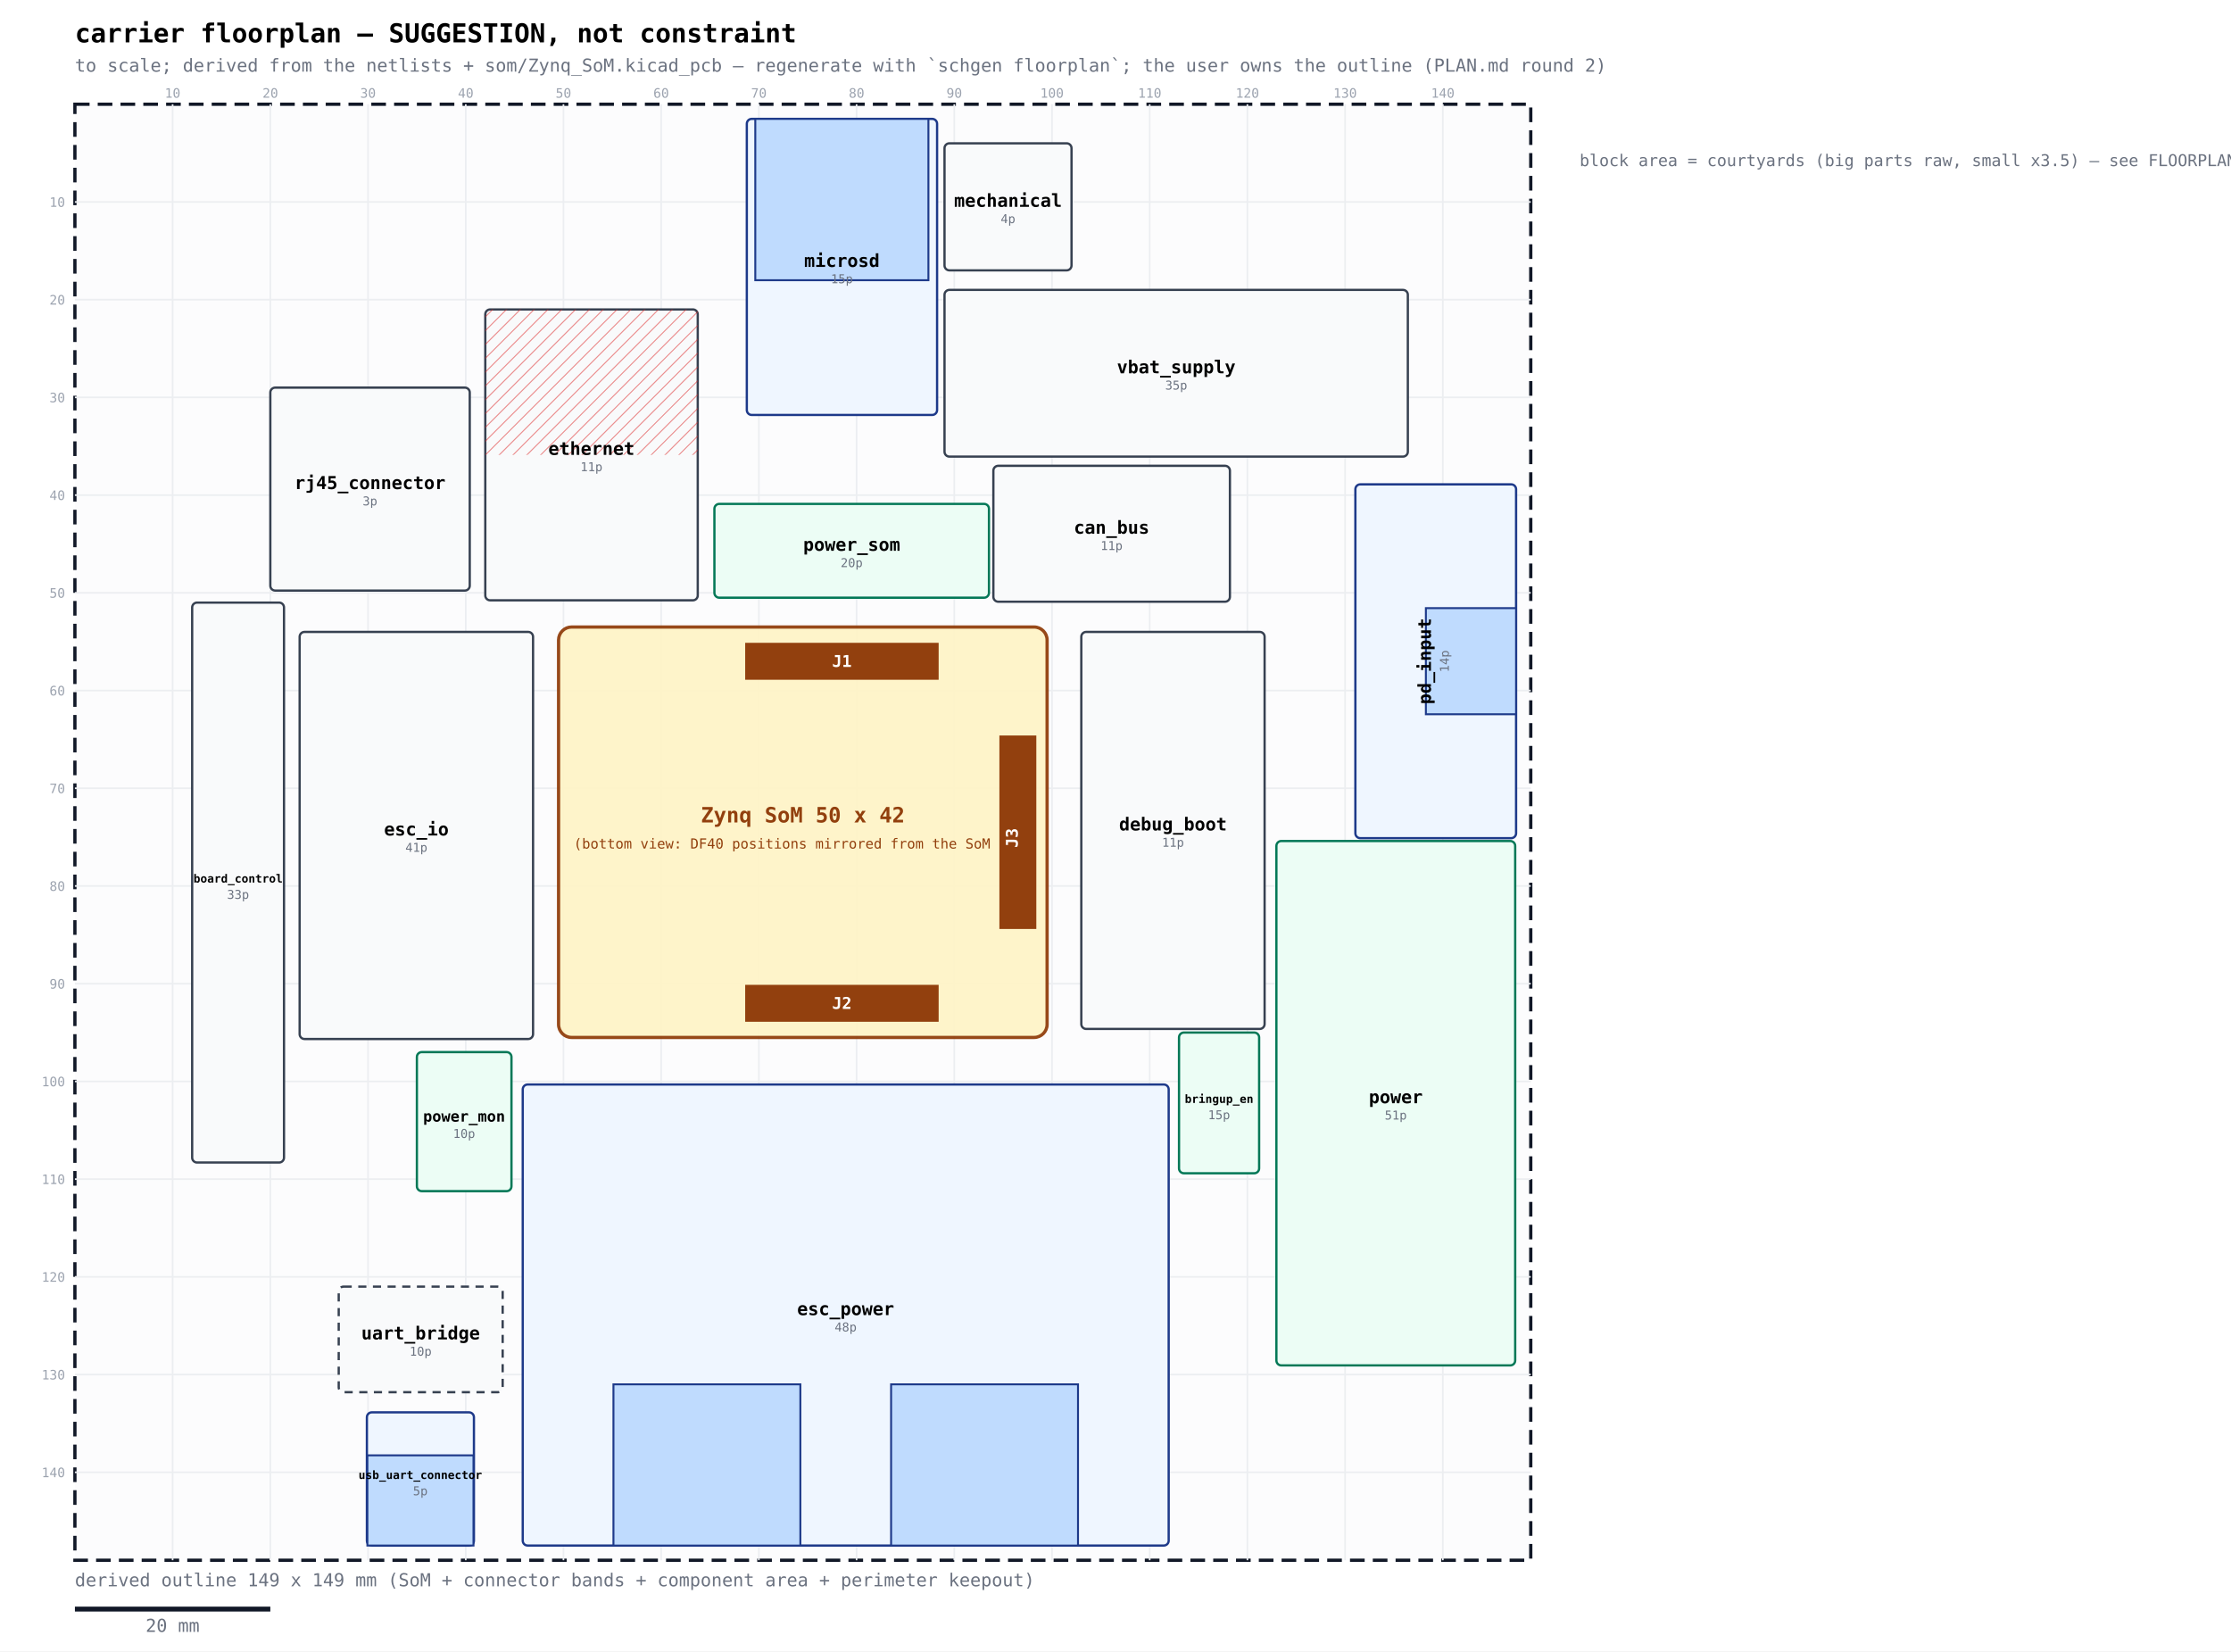
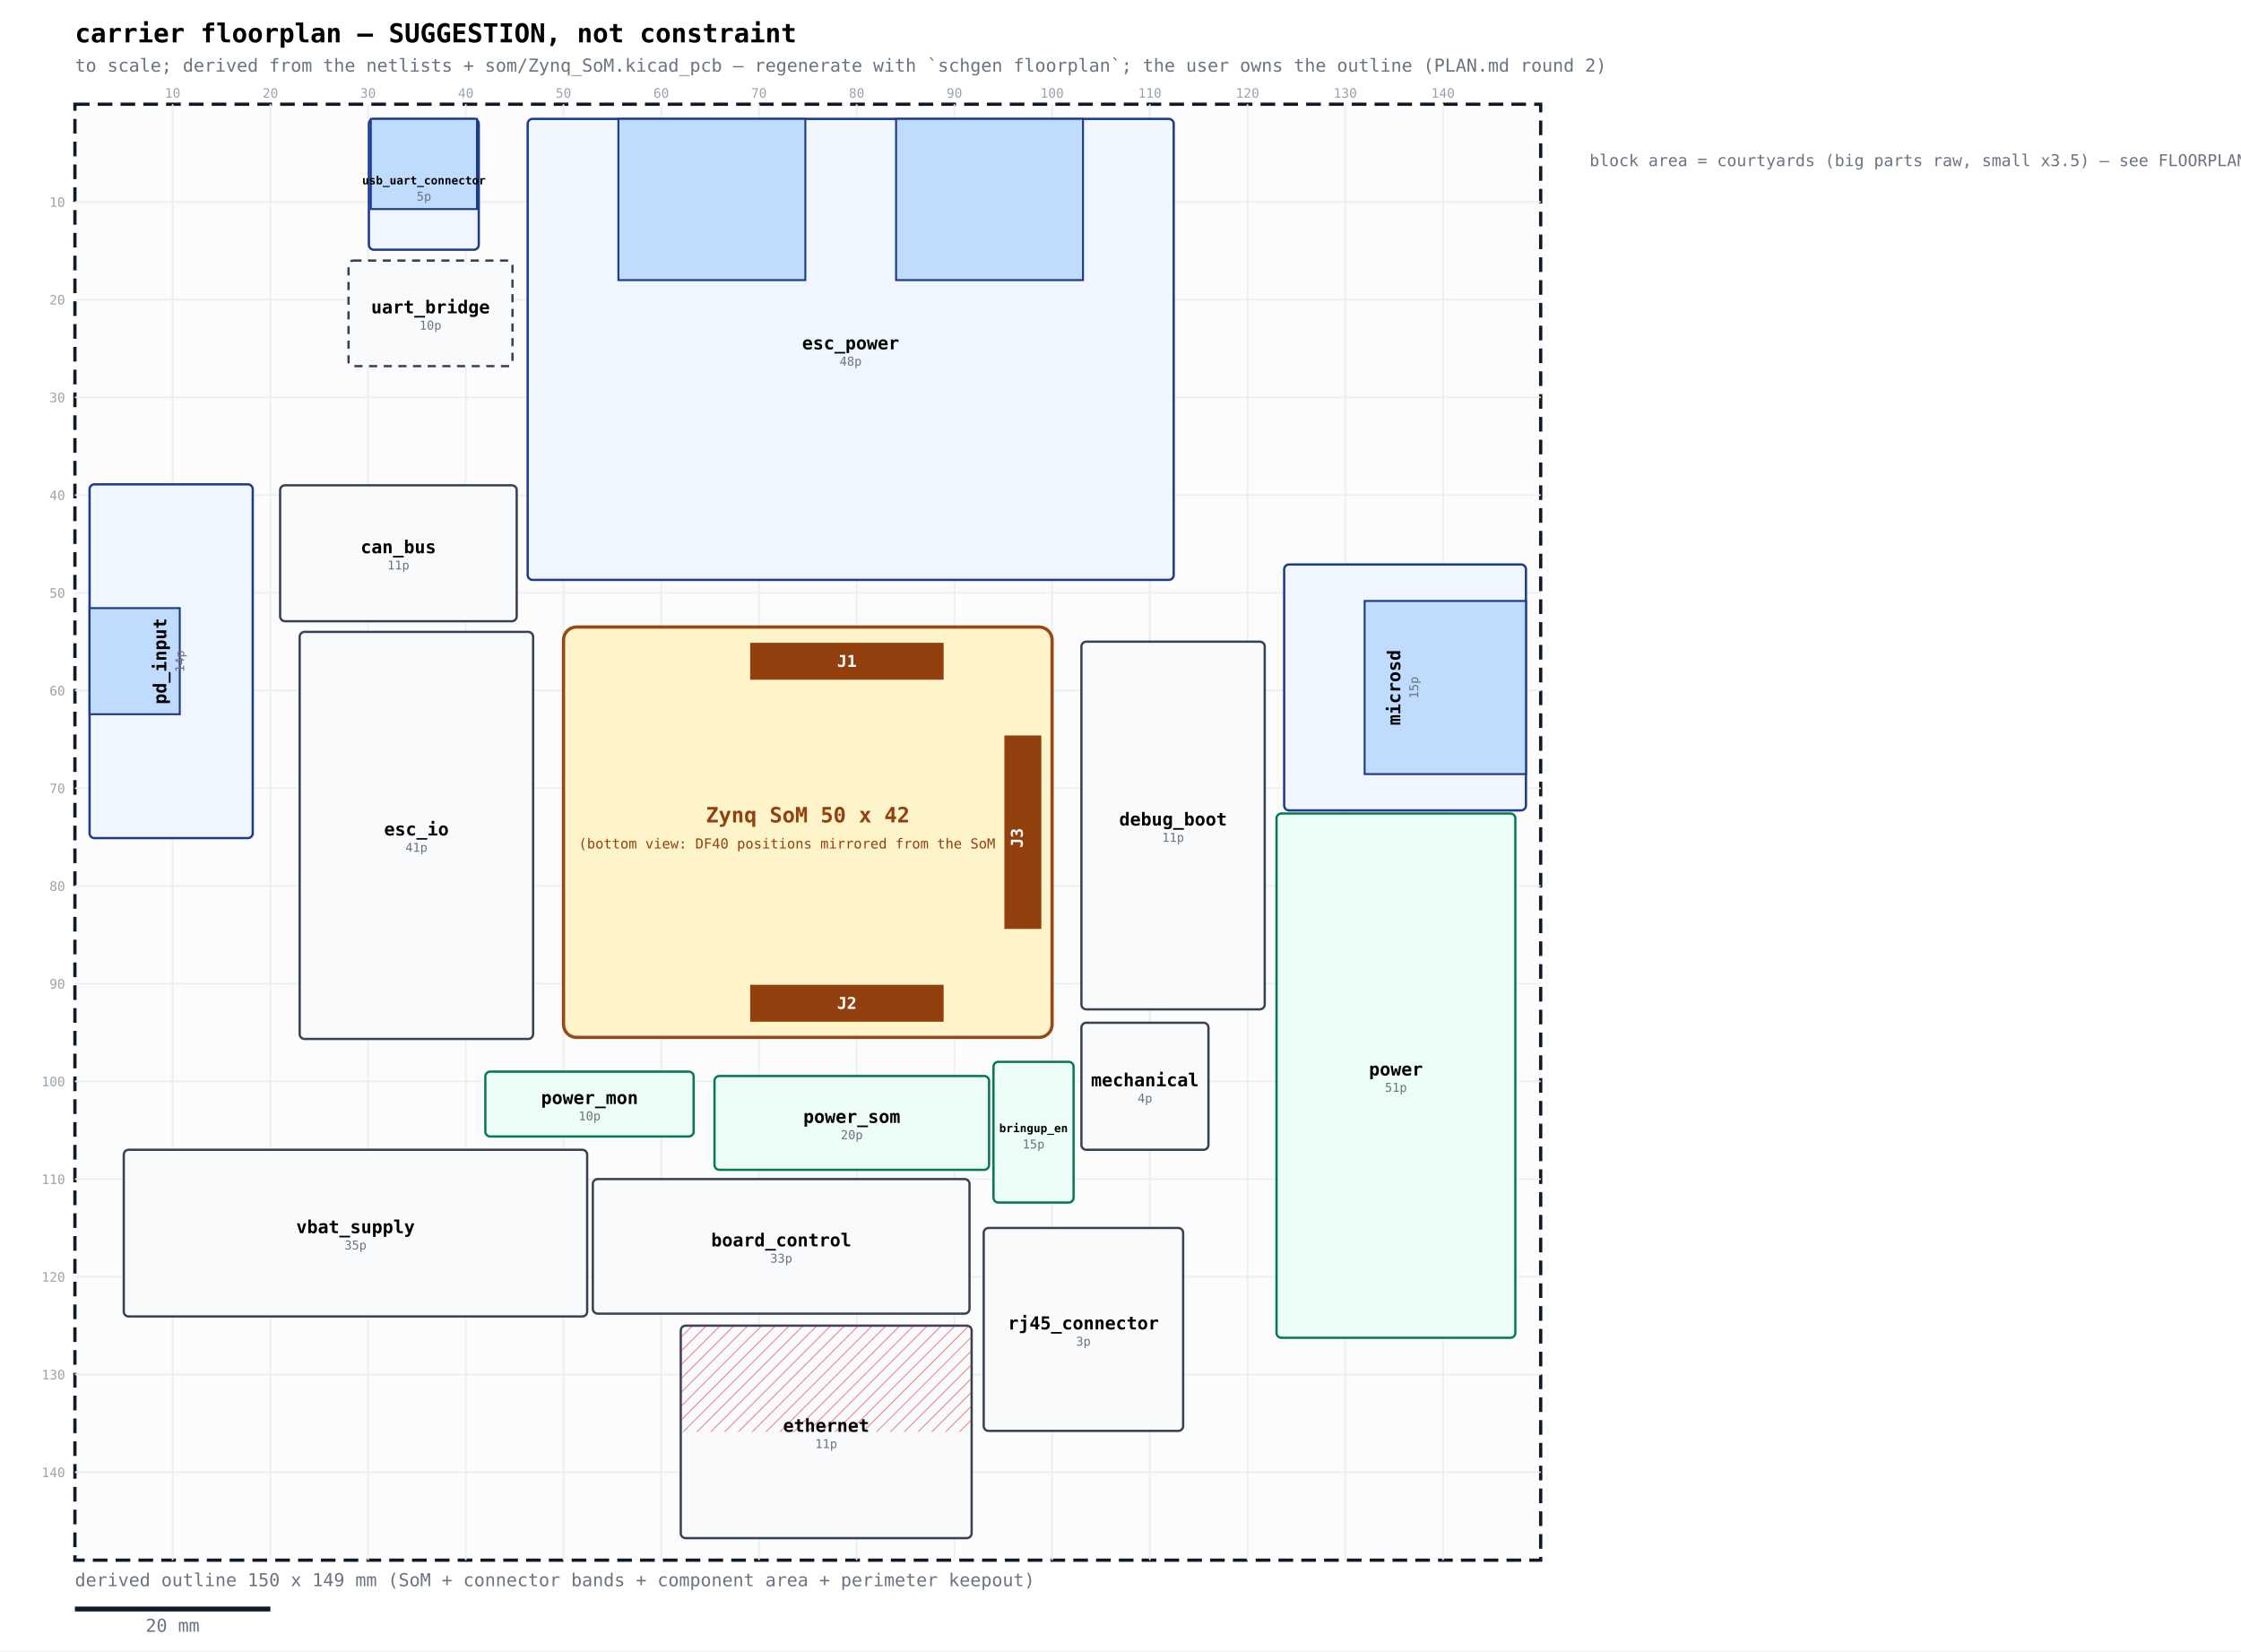
- <svg xmlns="http://www.w3.org/2000/svg" viewBox="0 0 1370 1014" font-family="ui-monospace, SFMono-Regular, Menlo, monospace" font-size="11">
+ <svg xmlns="http://www.w3.org/2000/svg" viewBox="0 0 1376 1014" font-family="ui-monospace, SFMono-Regular, Menlo, monospace" font-size="11">
  <defs>
    <pattern id="keepout" width="6" height="6" patternUnits="userSpaceOnUse" patternTransform="rotate(45)">
      <line x1="0" y1="0" x2="0" y2="6" stroke="#dc2626" stroke-width="1.2" />
    </pattern>
  </defs>
-   <rect width="1370" height="1014" fill="white" />
+   <rect width="1376" height="1014" fill="white" />
  <text x="46.0" y="26" font-size="16" font-weight="bold">carrier floorplan — SUGGESTION, not constraint</text>
  <text x="46.0" y="44" fill="#6b7280">to scale; derived from the netlists + som/Zynq_SoM.kicad_pcb — regenerate with `schgen floorplan`; the user owns the outline (PLAN.md round 2)</text>
-   <rect x="46.0" y="64.0" width="894" height="894" fill="#fcfcfd" stroke="#111827" stroke-width="2" stroke-dasharray="9,5" />
+   <rect x="46.0" y="64.0" width="900" height="894" fill="#fcfcfd" stroke="#111827" stroke-width="2" stroke-dasharray="9,5" />
  <line x1="106.0" y1="64.0" x2="106.0" y2="958.0" stroke="#eceef1" stroke-width="1" />
  <text x="106.0" y="60.0" fill="#9ca3af" font-size="8" text-anchor="middle">10</text>
  <line x1="166.0" y1="64.0" x2="166.0" y2="958.0" stroke="#eceef1" stroke-width="1" />
  <text x="166.0" y="60.0" fill="#9ca3af" font-size="8" text-anchor="middle">20</text>
  <line x1="226.0" y1="64.0" x2="226.0" y2="958.0" stroke="#eceef1" stroke-width="1" />
  <text x="226.0" y="60.0" fill="#9ca3af" font-size="8" text-anchor="middle">30</text>
  <line x1="286.0" y1="64.0" x2="286.0" y2="958.0" stroke="#eceef1" stroke-width="1" />
  <text x="286.0" y="60.0" fill="#9ca3af" font-size="8" text-anchor="middle">40</text>
  <line x1="346.0" y1="64.0" x2="346.0" y2="958.0" stroke="#eceef1" stroke-width="1" />
  <text x="346.0" y="60.0" fill="#9ca3af" font-size="8" text-anchor="middle">50</text>
  <line x1="406.0" y1="64.0" x2="406.0" y2="958.0" stroke="#eceef1" stroke-width="1" />
  <text x="406.0" y="60.0" fill="#9ca3af" font-size="8" text-anchor="middle">60</text>
  <line x1="466.0" y1="64.0" x2="466.0" y2="958.0" stroke="#eceef1" stroke-width="1" />
  <text x="466.0" y="60.0" fill="#9ca3af" font-size="8" text-anchor="middle">70</text>
  <line x1="526.0" y1="64.0" x2="526.0" y2="958.0" stroke="#eceef1" stroke-width="1" />
  <text x="526.0" y="60.0" fill="#9ca3af" font-size="8" text-anchor="middle">80</text>
  <line x1="586.0" y1="64.0" x2="586.0" y2="958.0" stroke="#eceef1" stroke-width="1" />
  <text x="586.0" y="60.0" fill="#9ca3af" font-size="8" text-anchor="middle">90</text>
  <line x1="646.0" y1="64.0" x2="646.0" y2="958.0" stroke="#eceef1" stroke-width="1" />
  <text x="646.0" y="60.0" fill="#9ca3af" font-size="8" text-anchor="middle">100</text>
  <line x1="706.0" y1="64.0" x2="706.0" y2="958.0" stroke="#eceef1" stroke-width="1" />
  <text x="706.0" y="60.0" fill="#9ca3af" font-size="8" text-anchor="middle">110</text>
  <line x1="766.0" y1="64.0" x2="766.0" y2="958.0" stroke="#eceef1" stroke-width="1" />
  <text x="766.0" y="60.0" fill="#9ca3af" font-size="8" text-anchor="middle">120</text>
  <line x1="826.0" y1="64.0" x2="826.0" y2="958.0" stroke="#eceef1" stroke-width="1" />
  <text x="826.0" y="60.0" fill="#9ca3af" font-size="8" text-anchor="middle">130</text>
  <line x1="886.0" y1="64.0" x2="886.0" y2="958.0" stroke="#eceef1" stroke-width="1" />
  <text x="886.0" y="60.0" fill="#9ca3af" font-size="8" text-anchor="middle">140</text>
-   <line x1="46.0" y1="124.0" x2="940.0" y2="124.0" stroke="#eceef1" stroke-width="1" />
+   <line x1="46.0" y1="124.0" x2="946.0" y2="124.0" stroke="#eceef1" stroke-width="1" />
  <text x="40.0" y="127.0" fill="#9ca3af" font-size="8" text-anchor="end">10</text>
-   <line x1="46.0" y1="184.0" x2="940.0" y2="184.0" stroke="#eceef1" stroke-width="1" />
+   <line x1="46.0" y1="184.0" x2="946.0" y2="184.0" stroke="#eceef1" stroke-width="1" />
  <text x="40.0" y="187.0" fill="#9ca3af" font-size="8" text-anchor="end">20</text>
-   <line x1="46.0" y1="244.0" x2="940.0" y2="244.0" stroke="#eceef1" stroke-width="1" />
+   <line x1="46.0" y1="244.0" x2="946.0" y2="244.0" stroke="#eceef1" stroke-width="1" />
  <text x="40.0" y="247.0" fill="#9ca3af" font-size="8" text-anchor="end">30</text>
-   <line x1="46.0" y1="304.0" x2="940.0" y2="304.0" stroke="#eceef1" stroke-width="1" />
+   <line x1="46.0" y1="304.0" x2="946.0" y2="304.0" stroke="#eceef1" stroke-width="1" />
  <text x="40.0" y="307.0" fill="#9ca3af" font-size="8" text-anchor="end">40</text>
-   <line x1="46.0" y1="364.0" x2="940.0" y2="364.0" stroke="#eceef1" stroke-width="1" />
+   <line x1="46.0" y1="364.0" x2="946.0" y2="364.0" stroke="#eceef1" stroke-width="1" />
  <text x="40.0" y="367.0" fill="#9ca3af" font-size="8" text-anchor="end">50</text>
-   <line x1="46.0" y1="424.0" x2="940.0" y2="424.0" stroke="#eceef1" stroke-width="1" />
+   <line x1="46.0" y1="424.0" x2="946.0" y2="424.0" stroke="#eceef1" stroke-width="1" />
  <text x="40.0" y="427.0" fill="#9ca3af" font-size="8" text-anchor="end">60</text>
-   <line x1="46.0" y1="484.0" x2="940.0" y2="484.0" stroke="#eceef1" stroke-width="1" />
+   <line x1="46.0" y1="484.0" x2="946.0" y2="484.0" stroke="#eceef1" stroke-width="1" />
  <text x="40.0" y="487.0" fill="#9ca3af" font-size="8" text-anchor="end">70</text>
-   <line x1="46.0" y1="544.0" x2="940.0" y2="544.0" stroke="#eceef1" stroke-width="1" />
+   <line x1="46.0" y1="544.0" x2="946.0" y2="544.0" stroke="#eceef1" stroke-width="1" />
  <text x="40.0" y="547.0" fill="#9ca3af" font-size="8" text-anchor="end">80</text>
-   <line x1="46.0" y1="604.0" x2="940.0" y2="604.0" stroke="#eceef1" stroke-width="1" />
+   <line x1="46.0" y1="604.0" x2="946.0" y2="604.0" stroke="#eceef1" stroke-width="1" />
  <text x="40.0" y="607.0" fill="#9ca3af" font-size="8" text-anchor="end">90</text>
-   <line x1="46.0" y1="664.0" x2="940.0" y2="664.0" stroke="#eceef1" stroke-width="1" />
+   <line x1="46.0" y1="664.0" x2="946.0" y2="664.0" stroke="#eceef1" stroke-width="1" />
  <text x="40.0" y="667.0" fill="#9ca3af" font-size="8" text-anchor="end">100</text>
-   <line x1="46.0" y1="724.0" x2="940.0" y2="724.0" stroke="#eceef1" stroke-width="1" />
+   <line x1="46.0" y1="724.0" x2="946.0" y2="724.0" stroke="#eceef1" stroke-width="1" />
  <text x="40.0" y="727.0" fill="#9ca3af" font-size="8" text-anchor="end">110</text>
-   <line x1="46.0" y1="784.0" x2="940.0" y2="784.0" stroke="#eceef1" stroke-width="1" />
+   <line x1="46.0" y1="784.0" x2="946.0" y2="784.0" stroke="#eceef1" stroke-width="1" />
  <text x="40.0" y="787.0" fill="#9ca3af" font-size="8" text-anchor="end">120</text>
-   <line x1="46.0" y1="844.0" x2="940.0" y2="844.0" stroke="#eceef1" stroke-width="1" />
+   <line x1="46.0" y1="844.0" x2="946.0" y2="844.0" stroke="#eceef1" stroke-width="1" />
  <text x="40.0" y="847.0" fill="#9ca3af" font-size="8" text-anchor="end">130</text>
-   <line x1="46.0" y1="904.0" x2="940.0" y2="904.0" stroke="#eceef1" stroke-width="1" />
+   <line x1="46.0" y1="904.0" x2="946.0" y2="904.0" stroke="#eceef1" stroke-width="1" />
  <text x="40.0" y="907.0" fill="#9ca3af" font-size="8" text-anchor="end">140</text>
-   <text x="46.0" y="974.0" fill="#6b7280">derived outline 149 x 149 mm (SoM + connector bands + component area + perimeter keepout)</text>
-   <rect x="118.0" y="370.0" width="56.4" height="343.8" rx="3" fill="#f9fafb" stroke="#374151" stroke-width="1.4" />
-   <text x="146.2" y="541.9" text-anchor="middle" font-size="7.0" font-weight="bold">board_control</text>
-   <text x="146.2" y="551.9" text-anchor="middle" font-size="7.5" fill="#6b7280">33p</text>
-   <rect x="724.0" y="634.0" width="49.2" height="86.4" rx="3" fill="#ecfdf5" stroke="#047857" stroke-width="1.4" />
-   <text x="748.6" y="677.2" text-anchor="middle" font-size="7.0" font-weight="bold">bringup_en</text>
-   <text x="748.6" y="687.2" text-anchor="middle" font-size="7.5" fill="#6b7280">15p</text>
-   <rect x="610.0" y="286.0" width="145.26" height="83.46" rx="3" fill="#f9fafb" stroke="#374151" stroke-width="1.4" />
-   <text x="682.6" y="327.7" text-anchor="middle" font-size="11.0" font-weight="bold">can_bus</text>
-   <text x="682.6" y="337.7" text-anchor="middle" font-size="7.5" fill="#6b7280">11p</text>
-   <rect x="664.0" y="388.0" width="112.56" height="243.78" rx="3" fill="#f9fafb" stroke="#374151" stroke-width="1.4" />
-   <text x="720.3" y="509.9" text-anchor="middle" font-size="11.0" font-weight="bold">debug_boot</text>
-   <text x="720.3" y="519.9" text-anchor="middle" font-size="7.5" fill="#6b7280">11p</text>
+   <text x="46.0" y="974.0" fill="#6b7280">derived outline 150 x 149 mm (SoM + connector bands + component area + perimeter keepout)</text>
+   <rect x="364.0" y="724.0" width="231.3" height="82.62" rx="3" fill="#f9fafb" stroke="#374151" stroke-width="1.4" />
+   <text x="479.7" y="765.3" text-anchor="middle" font-size="11.0" font-weight="bold">board_control</text>
+   <text x="479.7" y="775.3" text-anchor="middle" font-size="7.5" fill="#6b7280">33p</text>
+   <rect x="610.0" y="652.0" width="49.2" height="86.4" rx="3" fill="#ecfdf5" stroke="#047857" stroke-width="1.4" />
+   <text x="634.6" y="695.2" text-anchor="middle" font-size="7.0" font-weight="bold">bringup_en</text>
+   <text x="634.6" y="705.2" text-anchor="middle" font-size="7.5" fill="#6b7280">15p</text>
+   <rect x="172.0" y="298.0" width="145.26" height="83.46" rx="3" fill="#f9fafb" stroke="#374151" stroke-width="1.4" />
+   <text x="244.6" y="339.7" text-anchor="middle" font-size="11.0" font-weight="bold">can_bus</text>
+   <text x="244.6" y="349.7" text-anchor="middle" font-size="7.5" fill="#6b7280">11p</text>
+   <rect x="664.0" y="394.0" width="112.56" height="225.78" rx="3" fill="#f9fafb" stroke="#374151" stroke-width="1.4" />
+   <text x="720.3" y="506.9" text-anchor="middle" font-size="11.0" font-weight="bold">debug_boot</text>
+   <text x="720.3" y="516.9" text-anchor="middle" font-size="7.5" fill="#6b7280">11p</text>
  <rect x="184.0" y="388.0" width="143.34" height="249.96" rx="3" fill="#f9fafb" stroke="#374151" stroke-width="1.4" />
  <text x="255.7" y="513.0" text-anchor="middle" font-size="11.0" font-weight="bold">esc_io</text>
  <text x="255.7" y="523.0" text-anchor="middle" font-size="7.5" fill="#6b7280">41p</text>
-   <rect x="321.0" y="665.9" width="396.66" height="283.08" rx="3" fill="#eff6ff" stroke="#1e3a8a" stroke-width="1.4" />
-   <rect x="376.7" y="850.0" width="114.78" height="99" fill="#bfdbfe" stroke="#1e3a8a" stroke-width="1.2" />
-   <rect x="547.2" y="850.0" width="114.78" height="99" fill="#bfdbfe" stroke="#1e3a8a" stroke-width="1.2" />
-   <text x="519.3" y="807.5" text-anchor="middle" font-size="11.0" font-weight="bold">esc_power</text>
-   <text x="519.3" y="817.5" text-anchor="middle" font-size="7.5" fill="#6b7280">48p</text>
-   <rect x="298.0" y="190.0" width="130.47" height="178.606" rx="3" fill="#f9fafb" stroke="#374151" stroke-width="1.4" />
-   <rect x="298" y="190" width="130.47" height="89.303" fill="url(#keepout)" opacity="0.5" />
-   <text x="363.2" y="279.3" text-anchor="middle" font-size="11.0" font-weight="bold">ethernet</text>
-   <text x="363.2" y="289.3" text-anchor="middle" font-size="7.5" fill="#6b7280">11p</text>
-   <rect x="580.0" y="88.0" width="78" height="78" rx="3" fill="#f9fafb" stroke="#374151" stroke-width="1.4" />
-   <text x="619.0" y="127.0" text-anchor="middle" font-size="11.0" font-weight="bold">mechanical</text>
-   <text x="619.0" y="137.0" text-anchor="middle" font-size="7.5" fill="#6b7280">4p</text>
-   <rect x="458.6" y="73.0" width="116.846" height="181.78" rx="3" fill="#eff6ff" stroke="#1e3a8a" stroke-width="1.4" />
-   <rect x="463.8" y="73.0" width="106.32" height="99.06" fill="#bfdbfe" stroke="#1e3a8a" stroke-width="1.2" />
-   <text x="517.0" y="163.9" text-anchor="middle" font-size="11.0" font-weight="bold">microsd</text>
-   <text x="517.0" y="173.9" text-anchor="middle" font-size="7.5" fill="#6b7280">15p</text>
-   <rect x="832.3" y="297.4" width="98.689" height="217.24" rx="3" fill="#eff6ff" stroke="#1e3a8a" stroke-width="1.4" />
-   <rect x="875.6" y="373.4" width="55.38" height="65.16" fill="#bfdbfe" stroke="#1e3a8a" stroke-width="1.2" />
-   <text x="878.7" y="406.0" text-anchor="middle" font-size="11.0" font-weight="bold" transform="rotate(-90 878.7 406.0)">pd_input</text>
-   <text x="889.7" y="406.0" text-anchor="middle" font-size="7.5" fill="#6b7280" transform="rotate(-90 889.7 406.0)">14p</text>
-   <rect x="783.8" y="516.4" width="146.64" height="321.962" rx="3" fill="#ecfdf5" stroke="#047857" stroke-width="1.4" />
-   <text x="857.1" y="677.4" text-anchor="middle" font-size="11.0" font-weight="bold">power</text>
-   <text x="857.1" y="687.4" text-anchor="middle" font-size="7.5" fill="#6b7280">51p</text>
-   <rect x="256.0" y="646.0" width="58.08" height="85.38" rx="3" fill="#ecfdf5" stroke="#047857" stroke-width="1.4" />
-   <text x="285.0" y="688.7" text-anchor="middle" font-size="9.3" font-weight="bold">power_mon</text>
-   <text x="285.0" y="698.7" text-anchor="middle" font-size="7.5" fill="#6b7280">10p</text>
-   <rect x="438.7" y="309.4" width="168.6" height="57.6" rx="3" fill="#ecfdf5" stroke="#047857" stroke-width="1.4" />
-   <text x="523.0" y="338.2" text-anchor="middle" font-size="11.0" font-weight="bold">power_som</text>
-   <text x="523.0" y="348.2" text-anchor="middle" font-size="7.5" fill="#6b7280">20p</text>
-   <rect x="166.0" y="238.0" width="122.46" height="124.62" rx="3" fill="#f9fafb" stroke="#374151" stroke-width="1.4" />
-   <text x="227.2" y="300.3" text-anchor="middle" font-size="11.0" font-weight="bold">rj45_connector</text>
-   <text x="227.2" y="310.3" text-anchor="middle" font-size="7.5" fill="#6b7280">3p</text>
-   <rect x="208.0" y="790.0" width="100.68" height="64.83" rx="3" fill="#f9fafb" stroke="#374151" stroke-width="1.4" stroke-dasharray="5,4" />
-   <text x="258.3" y="822.4" text-anchor="middle" font-size="11.0" font-weight="bold">uart_bridge</text>
-   <text x="258.3" y="832.4" text-anchor="middle" font-size="7.5" fill="#6b7280">10p</text>
-   <rect x="225.3" y="867.2" width="65.731" height="81.805" rx="3" fill="#eff6ff" stroke="#1e3a8a" stroke-width="1.4" />
-   <rect x="225.6" y="893.6" width="65.16" height="55.38" fill="#bfdbfe" stroke="#1e3a8a" stroke-width="1.2" />
-   <text x="258.1" y="908.1" text-anchor="middle" font-size="7.0" font-weight="bold">usb_uart_connector</text>
-   <text x="258.1" y="918.1" text-anchor="middle" font-size="7.5" fill="#6b7280">5p</text>
-   <rect x="580.0" y="178.0" width="284.52" height="102.36" rx="3" fill="#f9fafb" stroke="#374151" stroke-width="1.4" />
-   <text x="722.3" y="229.2" text-anchor="middle" font-size="11.0" font-weight="bold">vbat_supply</text>
-   <text x="722.3" y="239.2" text-anchor="middle" font-size="7.5" fill="#6b7280">35p</text>
-   <rect x="343.0" y="385.0" width="300" height="252" rx="8" fill="#fef3c7" stroke="#92400e" stroke-width="2" opacity="0.95" />
-   <text x="493" y="505" text-anchor="middle" font-size="13" font-weight="bold" fill="#92400e">Zynq SoM 50 x 42</text>
-   <text x="493" y="521" text-anchor="middle" font-size="8.5" fill="#92400e">(bottom view: DF40 positions mirrored from the SoM PCB)</text>
-   <rect x="457.6" y="394.7" width="118.8" height="22.68" fill="#92400e" />
-   <text x="517.0" y="409.5" text-anchor="middle" font-size="10" font-weight="bold" fill="white">J1</text>
-   <rect x="457.6" y="604.7" width="118.8" height="22.68" fill="#92400e" />
-   <text x="517.0" y="619.5" text-anchor="middle" font-size="10" font-weight="bold" fill="white">J2</text>
-   <rect x="613.7" y="451.6" width="22.68" height="118.8" fill="#92400e" />
-   <text x="625.0" y="514.5" text-anchor="middle" font-size="10" font-weight="bold" fill="white" transform="rotate(-90 625.0 514.5)">J3</text>
+   <rect x="324.0" y="73.0" width="396.66" height="283.08" rx="3" fill="#eff6ff" stroke="#1e3a8a" stroke-width="1.4" />
+   <rect x="379.7" y="73.0" width="114.78" height="99" fill="#bfdbfe" stroke="#1e3a8a" stroke-width="1.2" />
+   <rect x="550.2" y="73.0" width="114.78" height="99" fill="#bfdbfe" stroke="#1e3a8a" stroke-width="1.2" />
+   <text x="522.3" y="214.5" text-anchor="middle" font-size="11.0" font-weight="bold">esc_power</text>
+   <text x="522.3" y="224.5" text-anchor="middle" font-size="7.5" fill="#6b7280">48p</text>
+   <rect x="418.0" y="814.0" width="178.606" height="130.47" rx="3" fill="#f9fafb" stroke="#374151" stroke-width="1.4" />
+   <rect x="418" y="814" width="178.606" height="65.235" fill="url(#keepout)" opacity="0.5" />
+   <text x="507.3" y="879.2" text-anchor="middle" font-size="11.0" font-weight="bold">ethernet</text>
+   <text x="507.3" y="889.2" text-anchor="middle" font-size="7.5" fill="#6b7280">11p</text>
+   <rect x="664.0" y="628.0" width="78" height="78" rx="3" fill="#f9fafb" stroke="#374151" stroke-width="1.4" />
+   <text x="703.0" y="667.0" text-anchor="middle" font-size="11.0" font-weight="bold">mechanical</text>
+   <text x="703.0" y="677.0" text-anchor="middle" font-size="7.5" fill="#6b7280">4p</text>
+   <rect x="788.5" y="346.6" width="148.45" height="151.02" rx="3" fill="#eff6ff" stroke="#1e3a8a" stroke-width="1.4" />
+   <rect x="837.9" y="369.0" width="99.06" height="106.32" fill="#bfdbfe" stroke="#1e3a8a" stroke-width="1.2" />
+   <text x="859.8" y="422.2" text-anchor="middle" font-size="11.0" font-weight="bold" transform="rotate(-90 859.8 422.2)">microsd</text>
+   <text x="870.8" y="422.2" text-anchor="middle" font-size="7.5" fill="#6b7280" transform="rotate(-90 870.8 422.2)">15p</text>
+   <rect x="55.0" y="297.4" width="100.189" height="217.237" rx="3" fill="#eff6ff" stroke="#1e3a8a" stroke-width="1.4" />
+   <rect x="55.0" y="373.4" width="55.38" height="65.16" fill="#bfdbfe" stroke="#1e3a8a" stroke-width="1.2" />
+   <text x="102.1" y="406.0" text-anchor="middle" font-size="11.0" font-weight="bold" transform="rotate(-90 102.1 406.0)">pd_input</text>
+   <text x="113.1" y="406.0" text-anchor="middle" font-size="7.5" fill="#6b7280" transform="rotate(-90 113.1 406.0)">14p</text>
+   <rect x="783.8" y="499.5" width="146.64" height="321.962" rx="3" fill="#ecfdf5" stroke="#047857" stroke-width="1.4" />
+   <text x="857.1" y="660.4" text-anchor="middle" font-size="11.0" font-weight="bold">power</text>
+   <text x="857.1" y="670.4" text-anchor="middle" font-size="7.5" fill="#6b7280">51p</text>
+   <rect x="298.0" y="658.0" width="127.92" height="39.84" rx="3" fill="#ecfdf5" stroke="#047857" stroke-width="1.4" />
+   <text x="362.0" y="677.9" text-anchor="middle" font-size="11.0" font-weight="bold">power_mon</text>
+   <text x="362.0" y="687.9" text-anchor="middle" font-size="7.5" fill="#6b7280">10p</text>
+   <rect x="438.7" y="660.7" width="168.6" height="57.6" rx="3" fill="#ecfdf5" stroke="#047857" stroke-width="1.4" />
+   <text x="523.0" y="689.5" text-anchor="middle" font-size="11.0" font-weight="bold">power_som</text>
+   <text x="523.0" y="699.5" text-anchor="middle" font-size="7.5" fill="#6b7280">20p</text>
+   <rect x="604.0" y="754.0" width="122.46" height="124.62" rx="3" fill="#f9fafb" stroke="#374151" stroke-width="1.4" />
+   <text x="665.2" y="816.3" text-anchor="middle" font-size="11.0" font-weight="bold">rj45_connector</text>
+   <text x="665.2" y="826.3" text-anchor="middle" font-size="7.5" fill="#6b7280">3p</text>
+   <rect x="214.0" y="160.0" width="100.68" height="64.83" rx="3" fill="#f9fafb" stroke="#374151" stroke-width="1.4" stroke-dasharray="5,4" />
+   <text x="264.3" y="192.4" text-anchor="middle" font-size="11.0" font-weight="bold">uart_bridge</text>
+   <text x="264.3" y="202.4" text-anchor="middle" font-size="7.5" fill="#6b7280">10p</text>
+   <rect x="226.5" y="73.0" width="67.471" height="80.335" rx="3" fill="#eff6ff" stroke="#1e3a8a" stroke-width="1.4" />
+   <rect x="227.7" y="73.0" width="65.16" height="55.38" fill="#bfdbfe" stroke="#1e3a8a" stroke-width="1.2" />
+   <text x="260.3" y="113.2" text-anchor="middle" font-size="7.0" font-weight="bold">usb_uart_connector</text>
+   <text x="260.3" y="123.2" text-anchor="middle" font-size="7.5" fill="#6b7280">5p</text>
+   <rect x="76.0" y="706.0" width="284.52" height="102.36" rx="3" fill="#f9fafb" stroke="#374151" stroke-width="1.4" />
+   <text x="218.3" y="757.2" text-anchor="middle" font-size="11.0" font-weight="bold">vbat_supply</text>
+   <text x="218.3" y="767.2" text-anchor="middle" font-size="7.5" fill="#6b7280">35p</text>
+   <rect x="346.0" y="385.0" width="300" height="252" rx="8" fill="#fef3c7" stroke="#92400e" stroke-width="2" opacity="0.95" />
+   <text x="496" y="505" text-anchor="middle" font-size="13" font-weight="bold" fill="#92400e">Zynq SoM 50 x 42</text>
+   <text x="496" y="521" text-anchor="middle" font-size="8.5" fill="#92400e">(bottom view: DF40 positions mirrored from the SoM PCB)</text>
+   <rect x="460.6" y="394.7" width="118.8" height="22.68" fill="#92400e" />
+   <text x="520.0" y="409.5" text-anchor="middle" font-size="10" font-weight="bold" fill="white">J1</text>
+   <rect x="460.6" y="604.7" width="118.8" height="22.68" fill="#92400e" />
+   <text x="520.0" y="619.5" text-anchor="middle" font-size="10" font-weight="bold" fill="white">J2</text>
+   <rect x="616.7" y="451.6" width="22.68" height="118.8" fill="#92400e" />
+   <text x="628.0" y="514.5" text-anchor="middle" font-size="10" font-weight="bold" fill="white" transform="rotate(-90 628.0 514.5)">J3</text>
  <line x1="46.0" y1="988.0" x2="166.0" y2="988.0" stroke="#111827" stroke-width="3" />
  <text x="106.0" y="1002.0" text-anchor="middle" fill="#6b7280">20 mm</text>
-   <text x="970" y="102" fill="#6b7280" font-size="10">block area = courtyards (big parts raw, small x3.5) — see FLOORPLAN.md</text>
+   <text x="976" y="102" fill="#6b7280" font-size="10">block area = courtyards (big parts raw, small x3.5) — see FLOORPLAN.md</text>
</svg>
